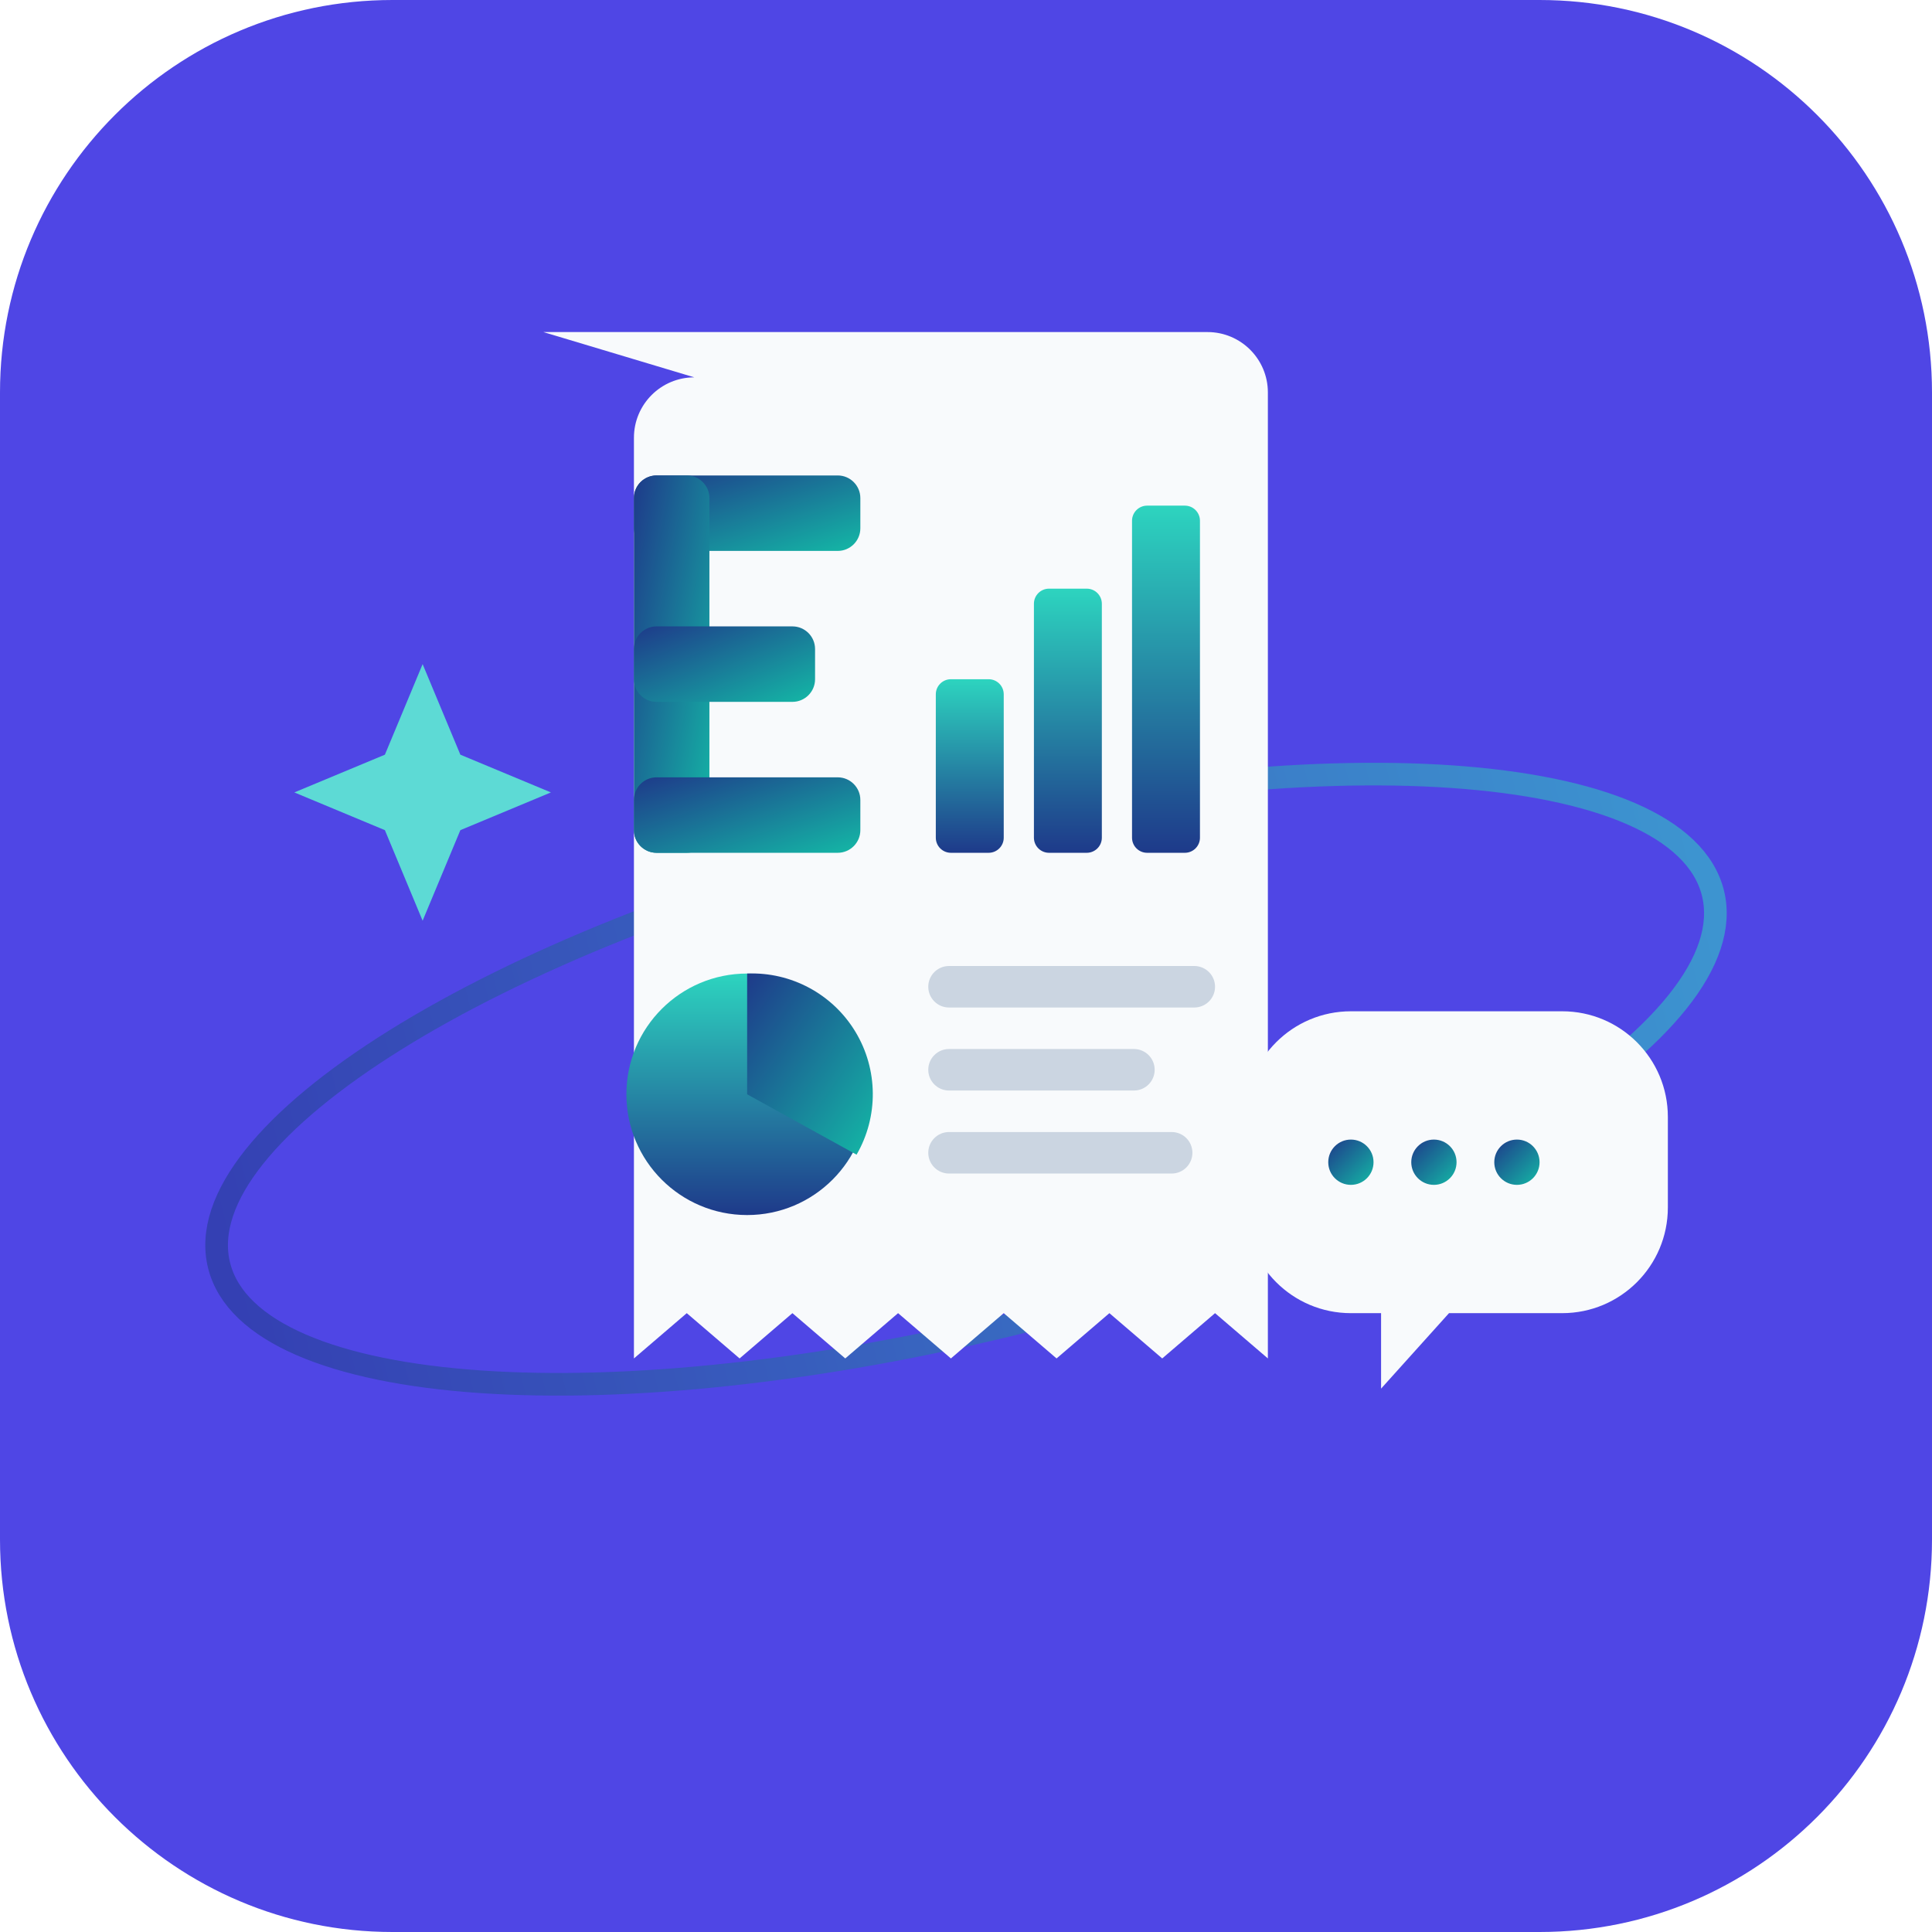
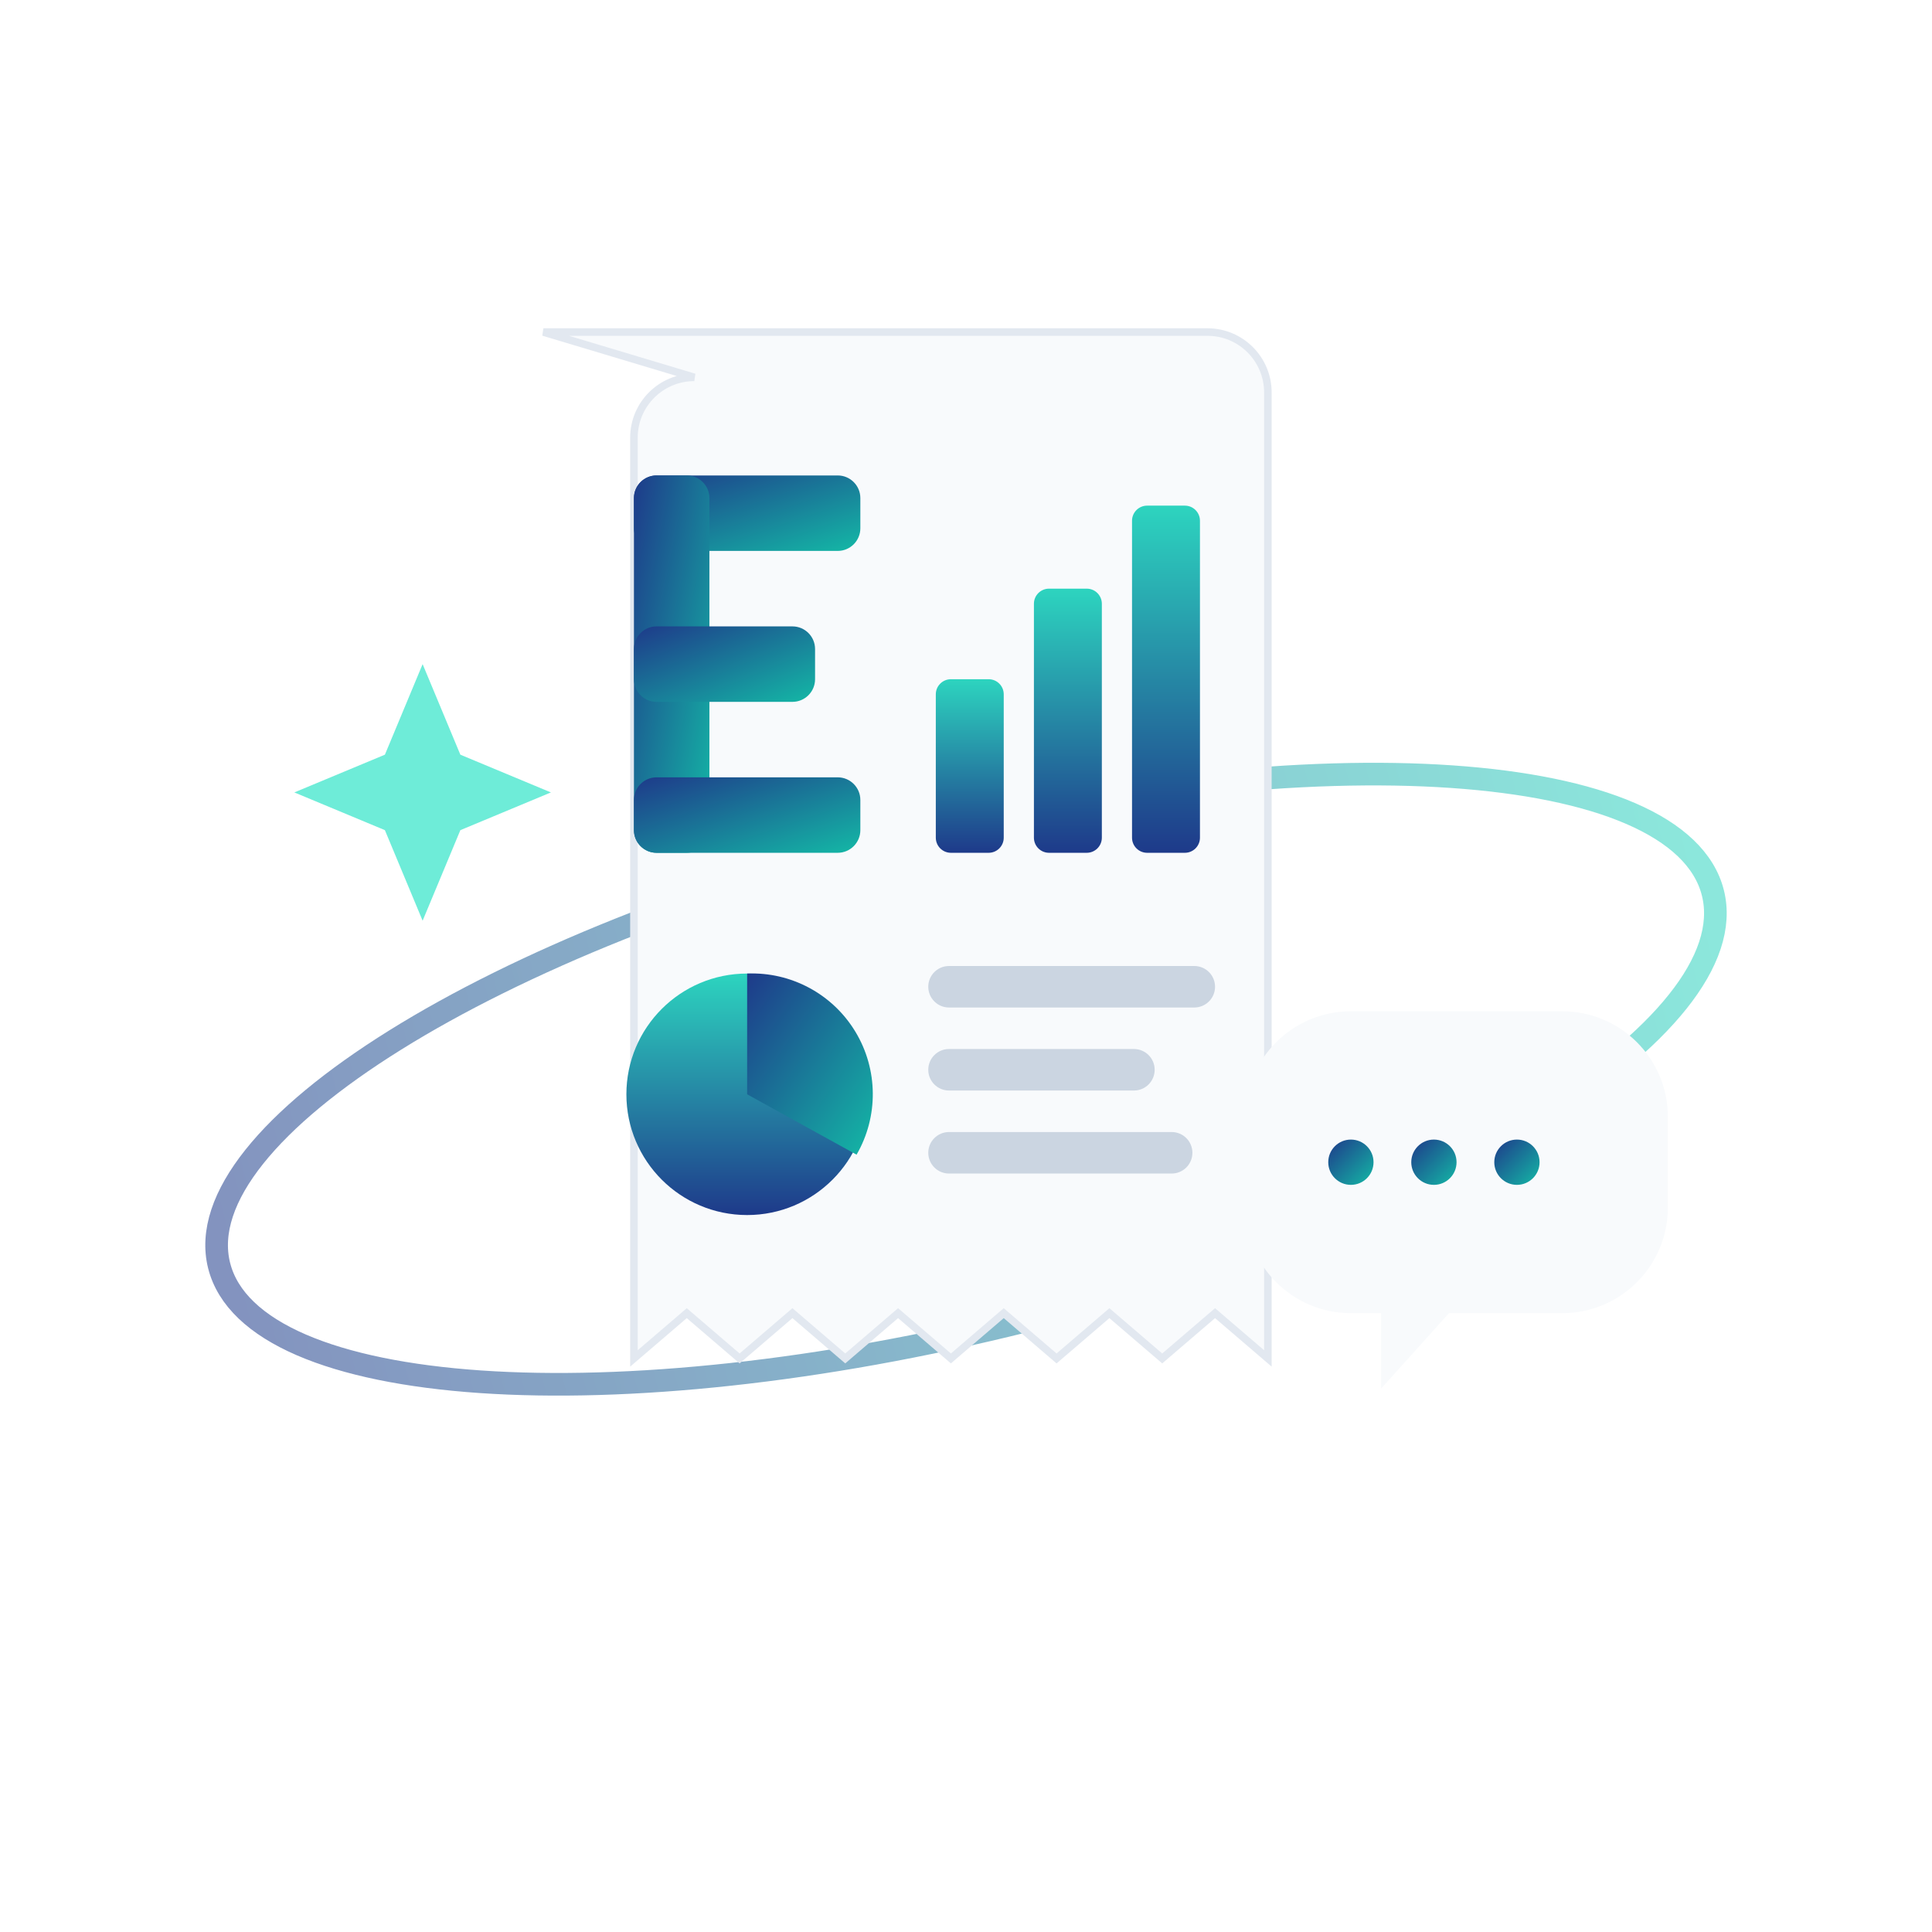
<svg xmlns="http://www.w3.org/2000/svg" viewBox="0 0 512 512" width="512" height="512">
  <defs>
    <linearGradient id="eGrad" x1="0%" y1="0%" x2="100%" y2="100%">
      <stop offset="0%" stop-color="#1e3a8a" />
      <stop offset="100%" stop-color="#14b8a6" />
    </linearGradient>
    <linearGradient id="barGrad" x1="0%" y1="100%" x2="0%" y2="0%">
      <stop offset="0%" stop-color="#1e3a8a" />
      <stop offset="100%" stop-color="#2dd4bf" />
    </linearGradient>
    <linearGradient id="orbitGrad" x1="0%" y1="0%" x2="100%" y2="0%">
      <stop offset="0%" stop-color="#1e3a8a" />
      <stop offset="100%" stop-color="#2dd4bf" />
    </linearGradient>
  </defs>
-   <rect x="0" y="0" width="512" height="512" rx="104" fill="#4f46e5" />
  <ellipse cx="256" cy="286" rx="204" ry="66" transform="rotate(-14 256 286)" fill="none" stroke="url(#orbitGrad)" stroke-width="6" opacity="0.55" />
  <path d="M112 176 l10 24 l24 10 l-24 10 l-10 24 l-10 -24 l-24 -10 l24 -10 z" fill="#5eead4" opacity="0.9" />
-   <path d="M144 88            h176            a16 16 0 0 1 16 16            v256            l-14 -12 l-14 12 l-14 -12 l-14 12 l-14 -12 l-14 12 l-14 -12 l-14 12 l-14 -12 l-14 12 l-14 -12 l-14 12            v-244            a16 16 0 0 1 16 -16 z" fill="#f8fafc" />
+   <path d="M144 88            h176            a16 16 0 0 1 16 16            v256            l-14 -12 l-14 12 l-14 -12 l-14 12 l-14 -12 l-14 12 l-14 -12 l-14 12 l-14 -12 l-14 12 l-14 -12 l-14 12            v-244            a16 16 0 0 1 16 -16 z" fill="#f8fafc" stroke="#e2e8f0" stroke-width="2" />
  <g fill="url(#eGrad)">
    <rect x="168" y="126" width="60" height="20" rx="6" />
    <rect x="168" y="126" width="20" height="100" rx="6" />
    <rect x="168" y="166" width="48" height="20" rx="6" />
    <rect x="168" y="206" width="60" height="20" rx="6" />
  </g>
  <g fill="url(#barGrad)">
    <rect x="248" y="180" width="18" height="46" rx="4" />
    <rect x="274" y="156" width="18" height="70" rx="4" />
    <rect x="300" y="134" width="18" height="92" rx="4" />
  </g>
  <g>
    <circle cx="198" cy="290" r="32" fill="url(#barGrad)" />
    <path d="M198 290 L198 258 A32 32 0 0 1 227 306 Z" fill="url(#eGrad)" />
  </g>
  <g fill="#cbd5e1">
    <rect x="246" y="256" width="76" height="11" rx="5.5" />
    <rect x="246" y="278" width="60" height="11" rx="5.5" />
    <rect x="246" y="300" width="70" height="11" rx="5.5" />
  </g>
  <g>
    <path d="M330 296              a28 28 0 0 1 28 -28              h56              a28 28 0 0 1 28 28              v24              a28 28 0 0 1 -28 28              h-30              l-18 20              v-20              h-8              a28 28 0 0 1 -28 -28 z" fill="#f8fafc" />
    <circle cx="358" cy="308" r="6" fill="url(#eGrad)" />
    <circle cx="380" cy="308" r="6" fill="url(#eGrad)" />
    <circle cx="402" cy="308" r="6" fill="url(#eGrad)" />
  </g>
</svg>
